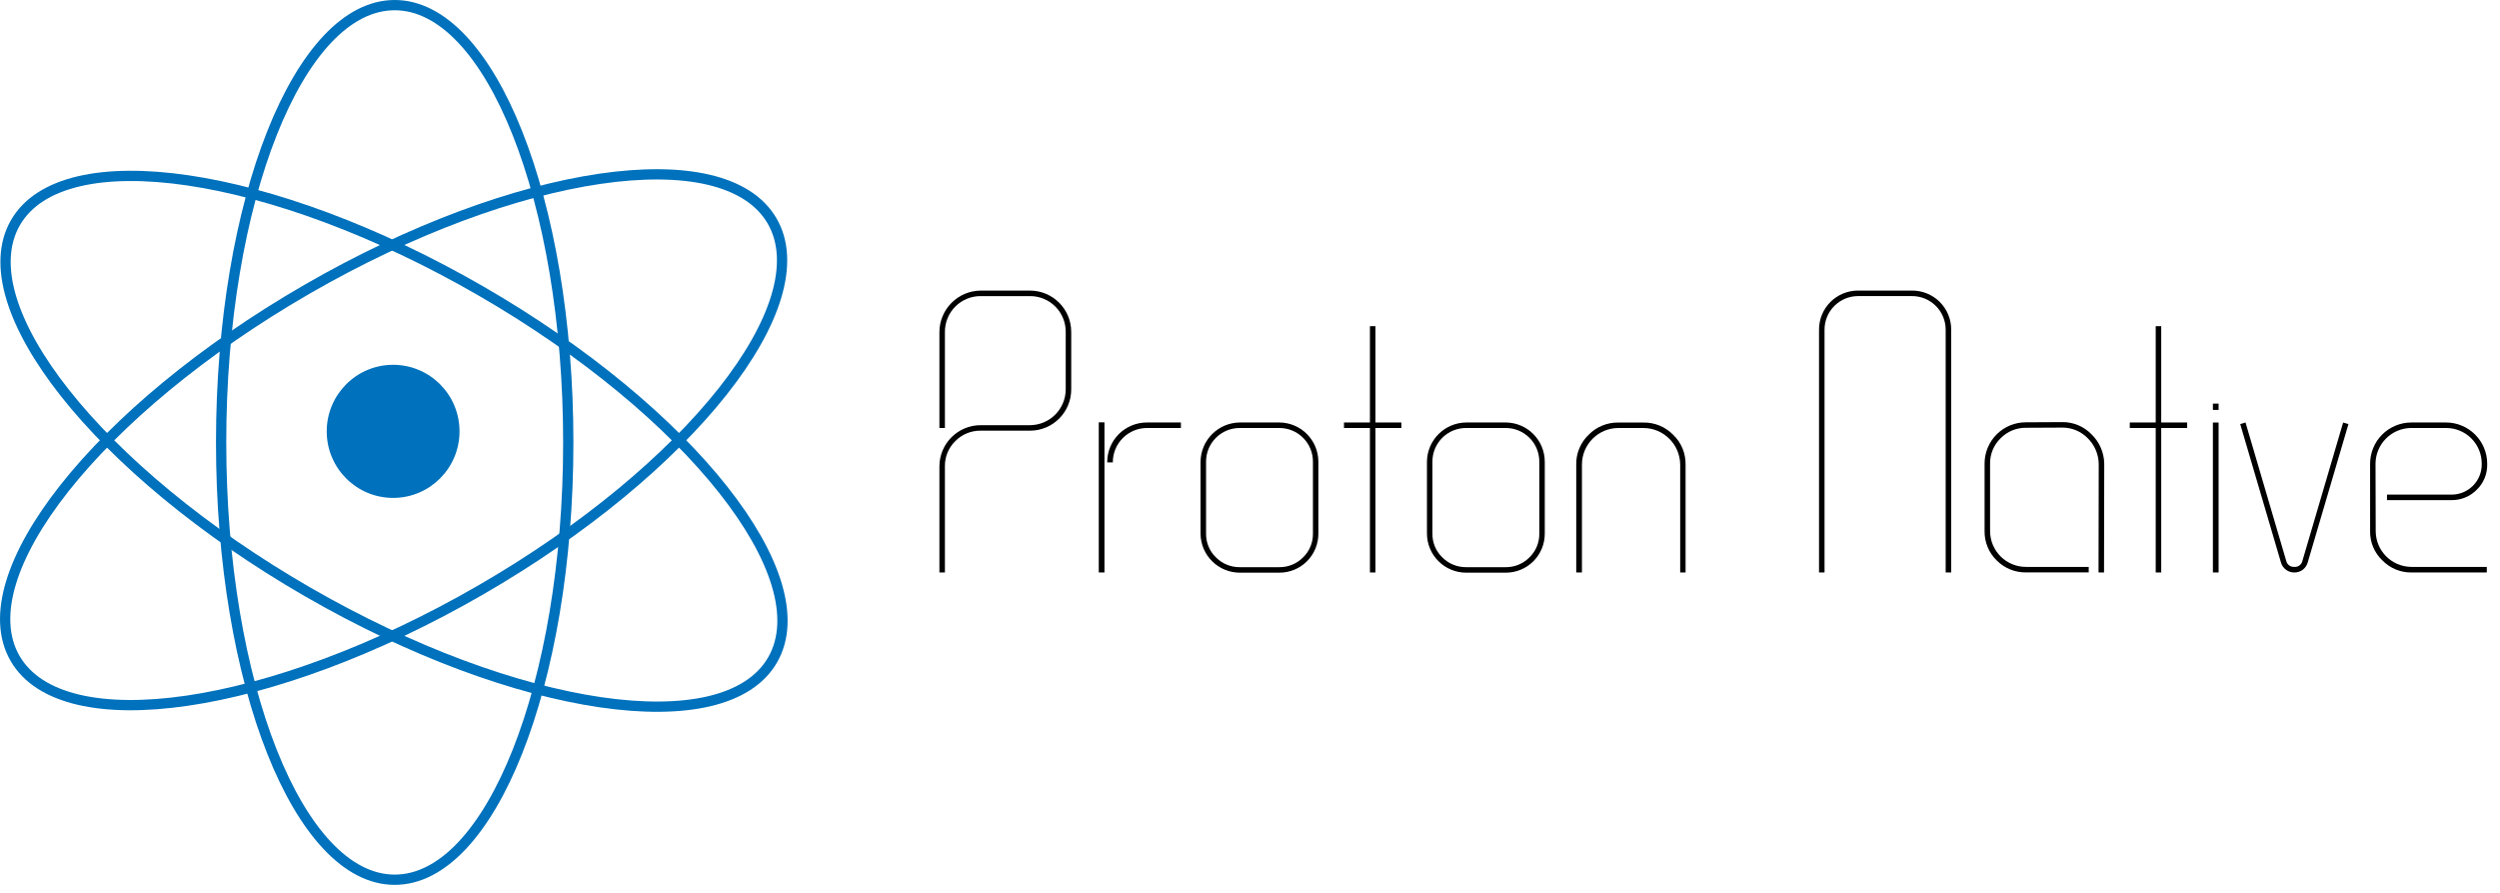
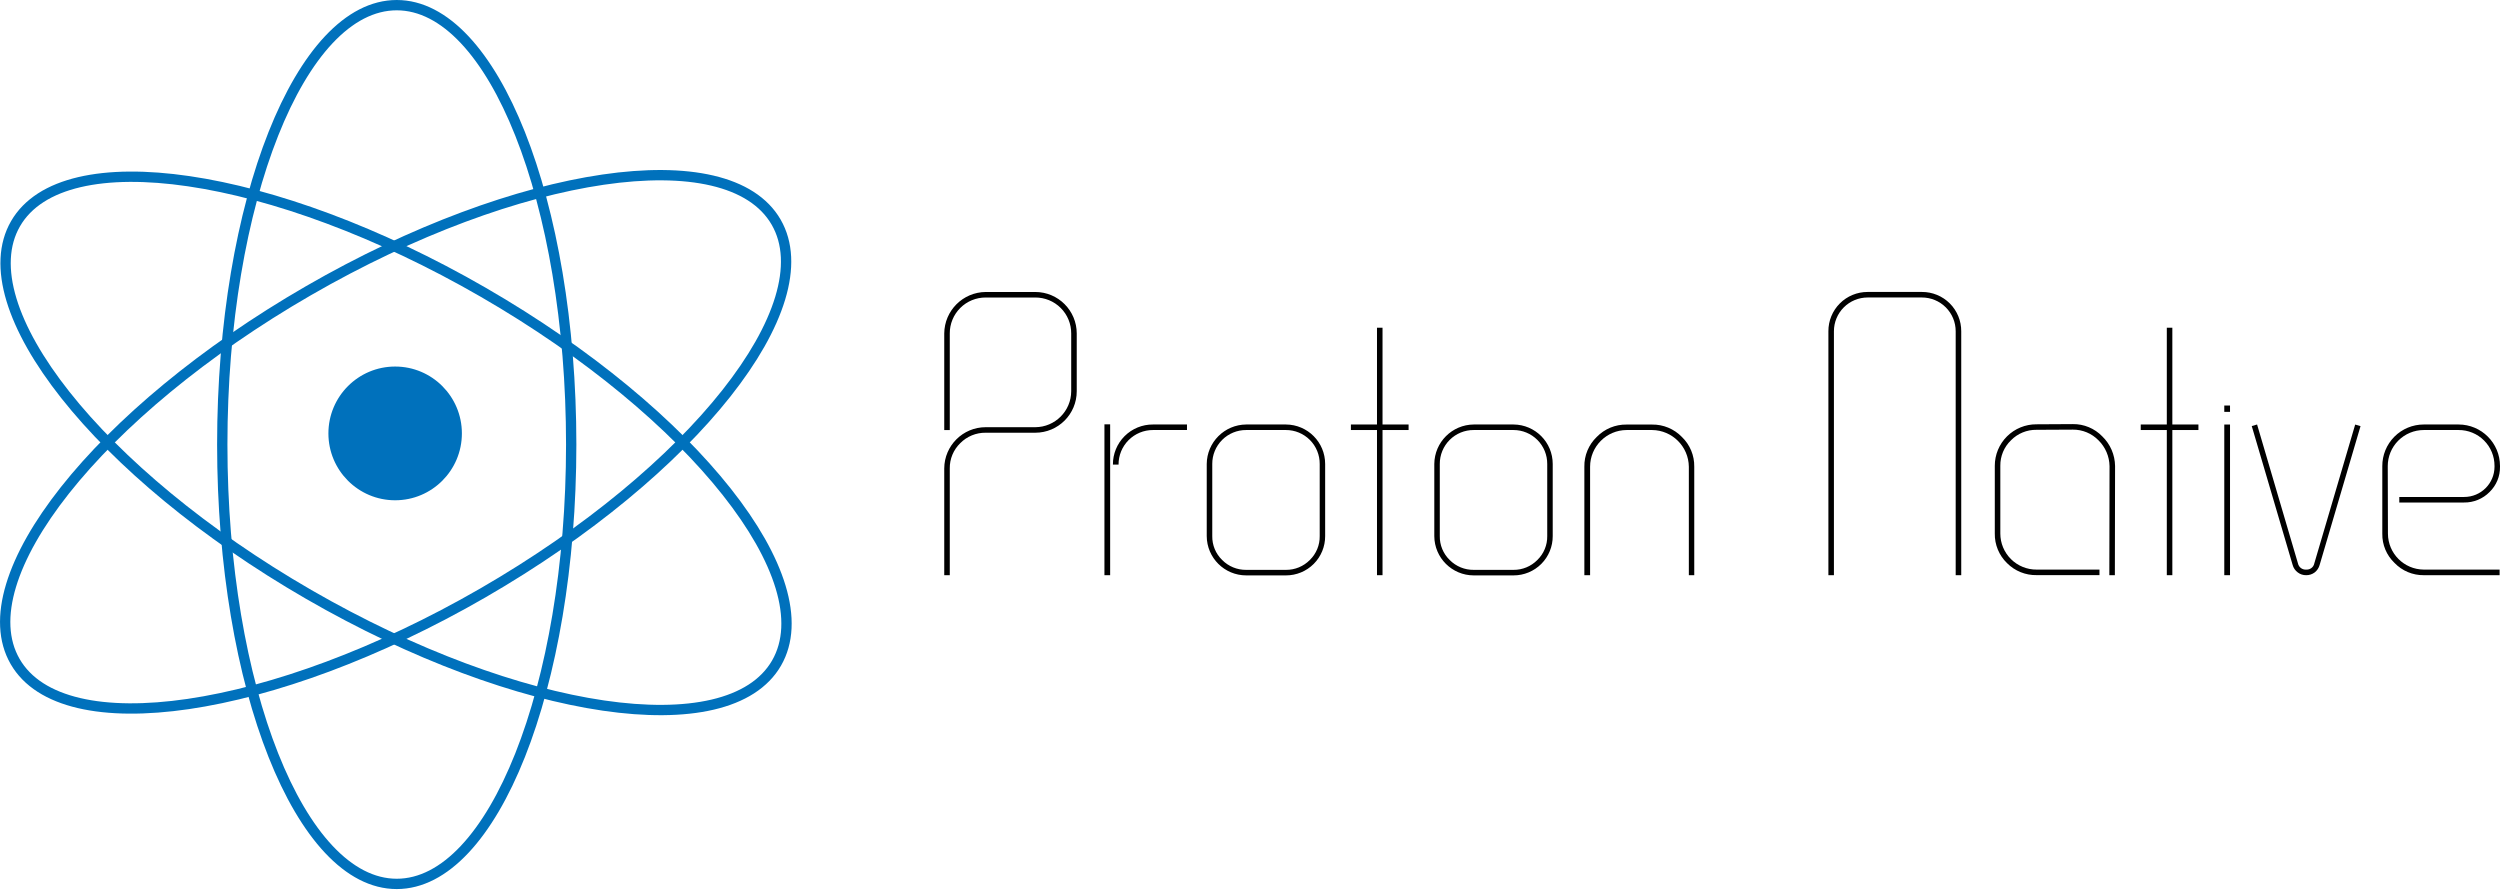
- <svg xmlns="http://www.w3.org/2000/svg" id="Layer_1" data-name="Layer 1" viewBox="0 0 1217.14 434.65">
+ <svg xmlns="http://www.w3.org/2000/svg" id="Layer_1" data-name="Layer 1" viewBox="0 0 1211.39 430.81">
  <defs>
    <style>.cls-1{fill:none;stroke-width:5px;}.cls-1,.cls-2{stroke:#0071bc;stroke-linecap:round;stroke-miterlimit:10;}.cls-2{fill:#0071bc;}</style>
  </defs>
  <ellipse class="cls-1" cx="192.24" cy="215.4" rx="84.54" ry="212.9" />
  <ellipse class="cls-2" cx="191.47" cy="210.01" rx="31.84" ry="31.9" />
  <ellipse class="cls-1" cx="191.9" cy="214.85" rx="84.54" ry="212.9" transform="translate(-90.11 273.61) rotate(-60)" />
  <ellipse class="cls-1" cx="191.71" cy="214.09" rx="212.9" ry="84.54" transform="translate(-81.36 124.54) rotate(-30)" />
  <path d="M460.22,278.71h-2.68V227a20.09,20.09,0,0,1,20.1-20h24a17.48,17.48,0,0,0,17.42-17.42v-28a17.33,17.33,0,0,0-17.42-17.42h-24a17.33,17.33,0,0,0-17.42,17.42v46.8h-2.68v-46.8a20.27,20.27,0,0,1,20.1-20.1h24a20.11,20.11,0,0,1,20.1,20.1v28a20.09,20.09,0,0,1-20.1,20.1h-24a17,17,0,0,0-12.35,5.07A16.7,16.7,0,0,0,460.22,227Z" />
  <path d="M537.93,278.71h-2.77V205.6h2.77Zm1.34-53.59a19.29,19.29,0,0,1,19.43-19.43h16.46v2.68H558.7A16.66,16.66,0,0,0,542,225.12Z" />
  <path d="M603.87,278.81a19.12,19.12,0,0,1-19.14-19.05V224.83a19.29,19.29,0,0,1,19.14-19.14h19.24a19.12,19.12,0,0,1,19,19.14v34.93a18.95,18.95,0,0,1-19,19.05Zm0-70.44a16.36,16.36,0,0,0-16.46,16.46v34.93a15.74,15.74,0,0,0,4.79,11.58,16.08,16.08,0,0,0,11.67,4.79h19.24a16,16,0,0,0,11.58-4.79,15.77,15.77,0,0,0,4.78-11.58V224.83a16.34,16.34,0,0,0-16.36-16.46Z" />
  <path d="M654.59,208.37v-2.68h12.64V158.8h2.68v46.89h12.63v2.68H669.91v70.34h-2.68V208.37Z" />
  <path d="M714.12,278.81A19.12,19.12,0,0,1,695,259.76V224.83a19.29,19.29,0,0,1,19.14-19.14h19.24a19.12,19.12,0,0,1,19,19.14v34.93a18.95,18.95,0,0,1-19,19.05Zm0-70.44a16.36,16.36,0,0,0-16.46,16.46v34.93a15.74,15.74,0,0,0,4.79,11.58,16.08,16.08,0,0,0,11.67,4.79h19.24a16,16,0,0,0,11.58-4.79,15.77,15.77,0,0,0,4.78-11.58V224.83a16.34,16.34,0,0,0-16.36-16.46Z" />
  <path d="M818.34,278.71V226.17a18,18,0,0,0-17.8-17.8H788.2a17.81,17.81,0,0,0-17.71,17.8v52.54h-2.78V226.17a19.51,19.51,0,0,1,6-14.45,19.72,19.72,0,0,1,14.46-6h12.34a19.72,19.72,0,0,1,14.45,6,19.51,19.51,0,0,1,6,14.45v52.54Z" />
  <path d="M947.64,278.71V160.52a16.35,16.35,0,0,0-16.37-16.37H905a16.34,16.34,0,0,0-16.36,16.37V278.71h-2.68V160.52a18.95,18.95,0,0,1,19-19.05h26.32a18.95,18.95,0,0,1,19.05,19.05V278.71Z" />
  <path d="M972.52,272.87a19.52,19.52,0,0,1-5.93-14.35V225.69a20.08,20.08,0,0,1,20.19-20.09l17.61-.1a19.47,19.47,0,0,1,14.26,5.93,20.32,20.32,0,0,1,6.22,14.36l-.1,52.92h-2.68l.1-52.83a18,18,0,0,0-5.36-12.53,17.16,17.16,0,0,0-12.44-5.17l-17.61.09a17,17,0,0,0-12.35,5.08,16.85,16.85,0,0,0-5.16,12.34v32.83A17.46,17.46,0,0,0,986.87,276h30.44v2.68H986.87A19.67,19.67,0,0,1,972.52,272.87Z" />
  <path d="M1037.31,208.37v-2.68h12.63V158.8h2.68v46.89h12.64v2.68h-12.64v70.34h-2.68V208.37Z" />
  <path d="M1077.79,199.57V196.5h2.78v3.07Zm0,79.14v-73h2.78v73Z" />
  <path d="M1113.39,277.37a6.65,6.65,0,0,1-2.48-3.63l-19.81-67.28,2.58-.77L1113.49,273a3.79,3.79,0,0,0,4,3,3.73,3.73,0,0,0,3.92-3l19.81-67.28,2.59.77L1124,273.74a6.91,6.91,0,0,1-2.4,3.63,6.7,6.7,0,0,1-4.11,1.34A6.47,6.47,0,0,1,1113.39,277.37Z" />
  <path d="M1211.2,278.71h-36.75a19.33,19.33,0,0,1-14.16-5.93,19.11,19.11,0,0,1-5.93-14.17V225.88a20.08,20.08,0,0,1,20.09-20.19h16.85a20.09,20.09,0,0,1,20.09,20.1v.38a16.68,16.68,0,0,1-5.07,12.25,17,17,0,0,1-12.34,5.07h-31.39v-2.68H1194a14.68,14.68,0,0,0,14.73-14.64v-.38a17.31,17.31,0,0,0-17.41-17.42h-16.85A17.48,17.48,0,0,0,1157,225.88l.09,32.73A17.48,17.48,0,0,0,1174.45,276h36.75Z" />
</svg>
